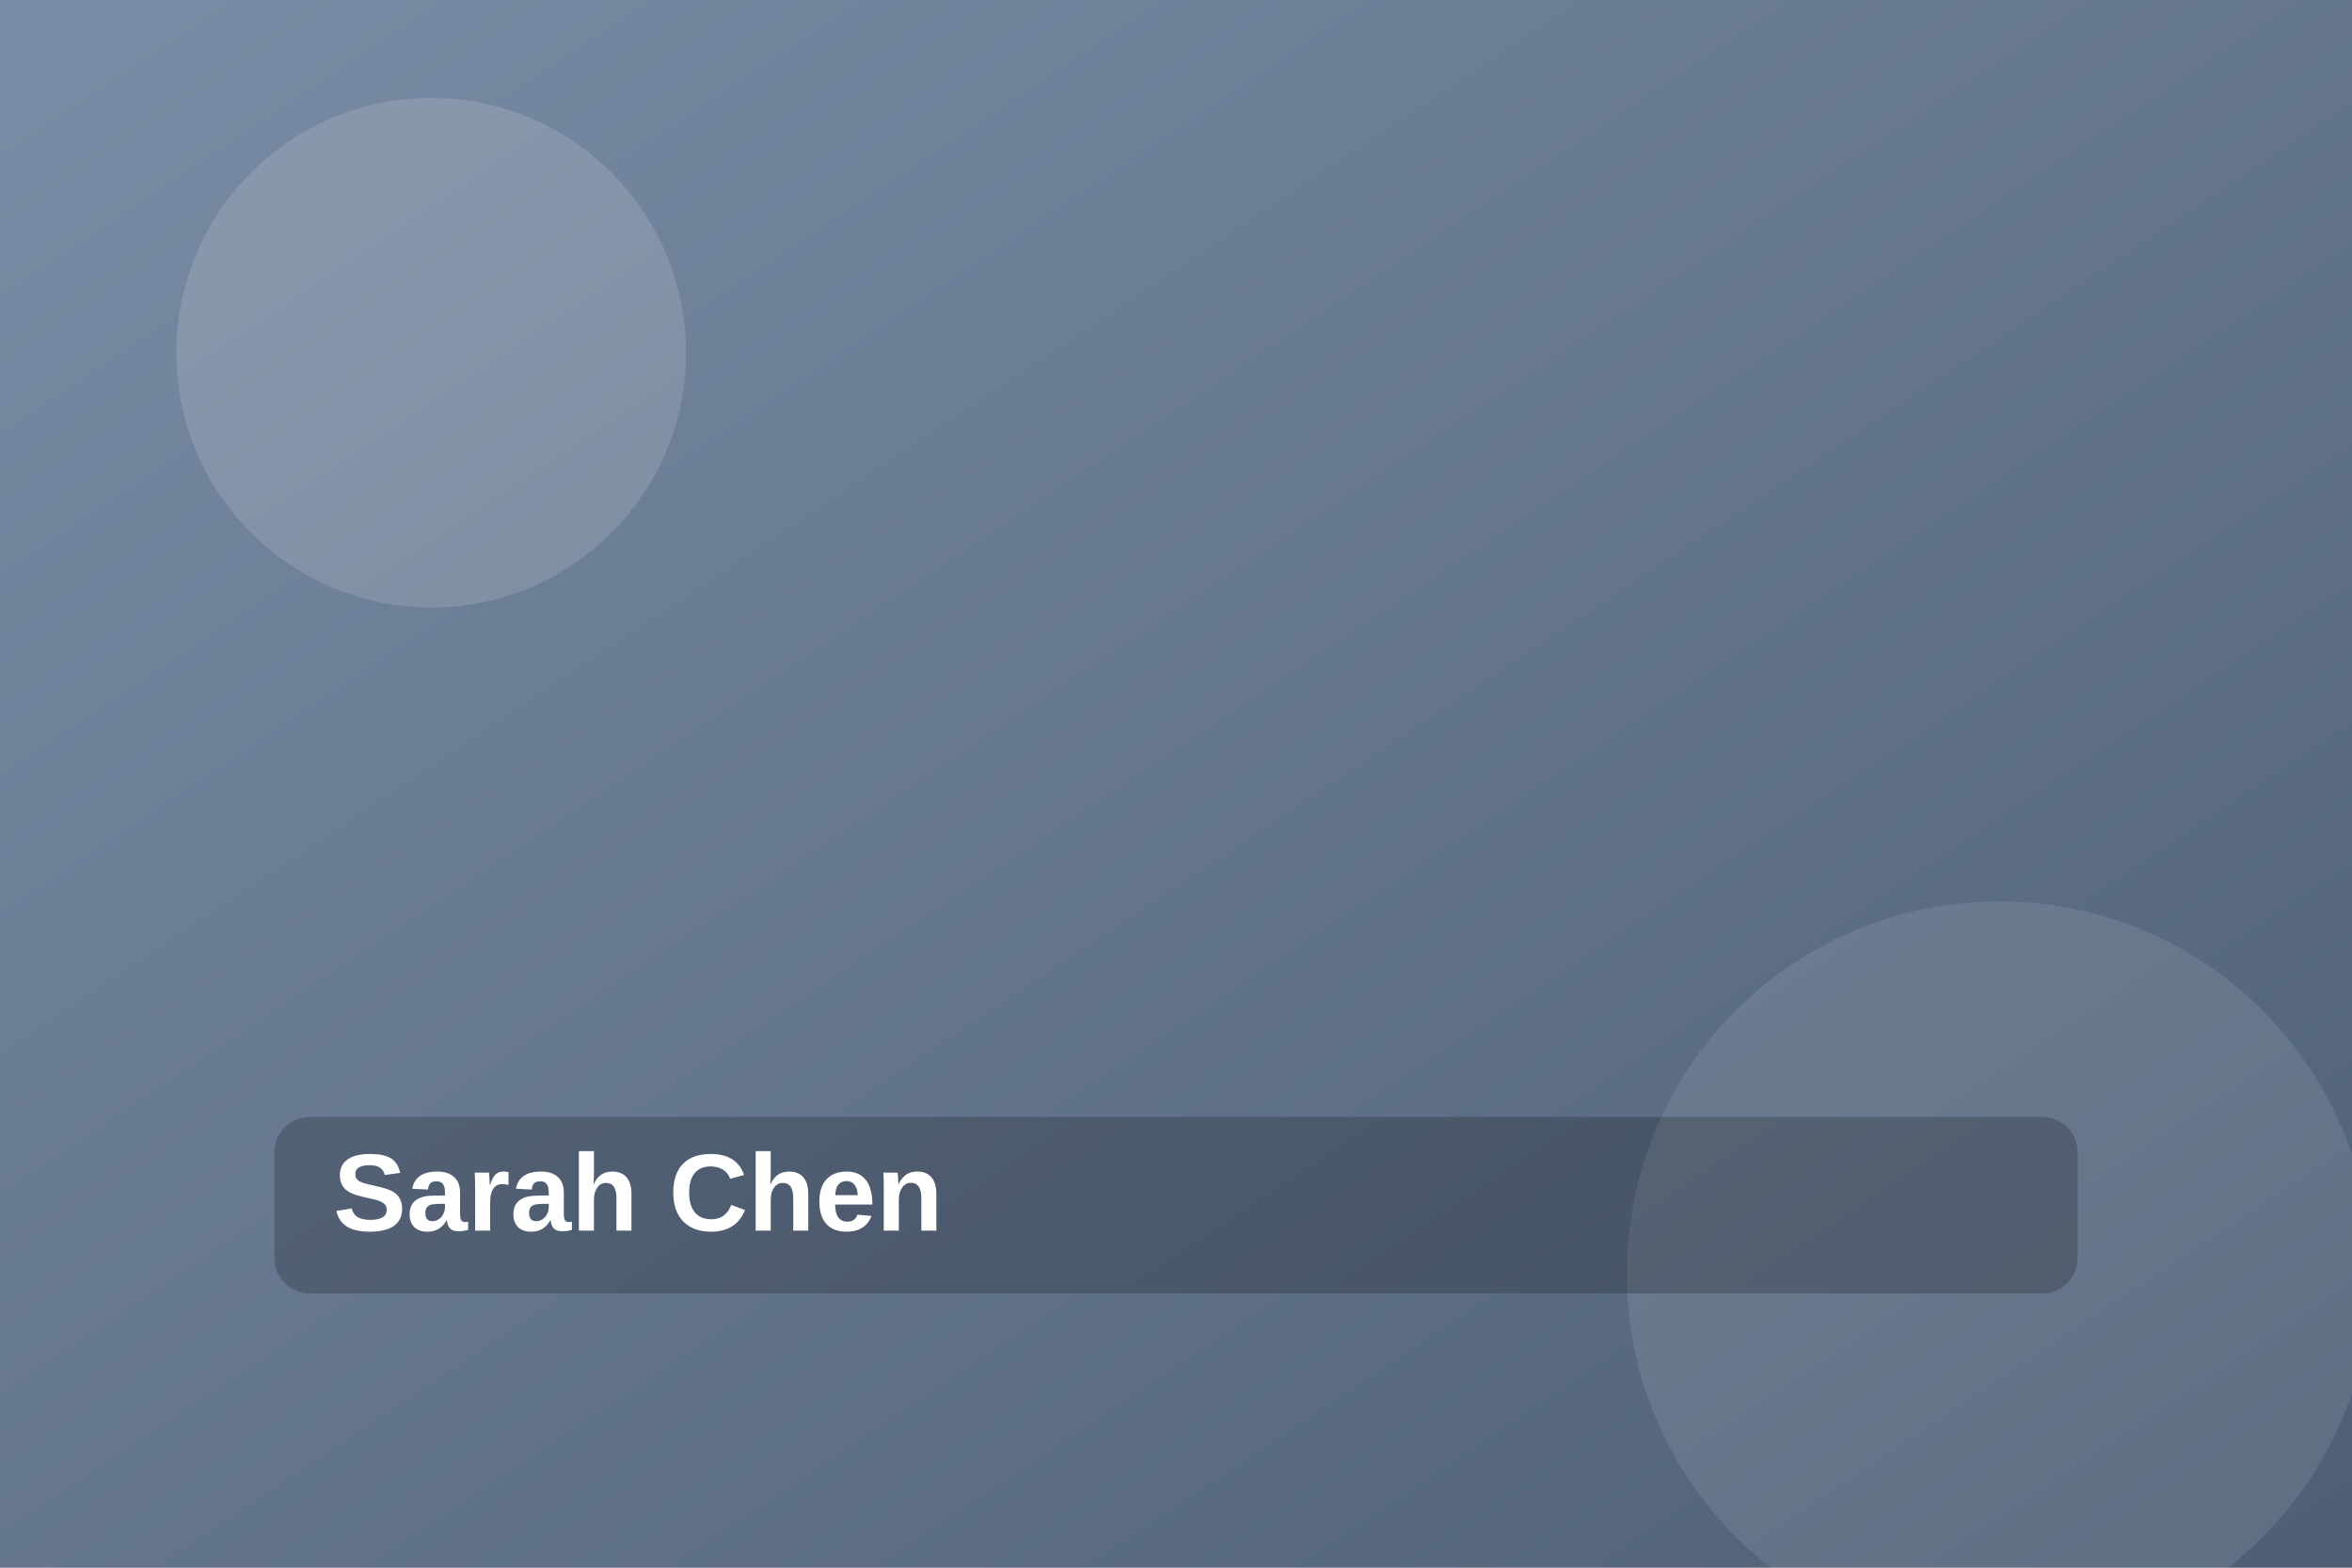
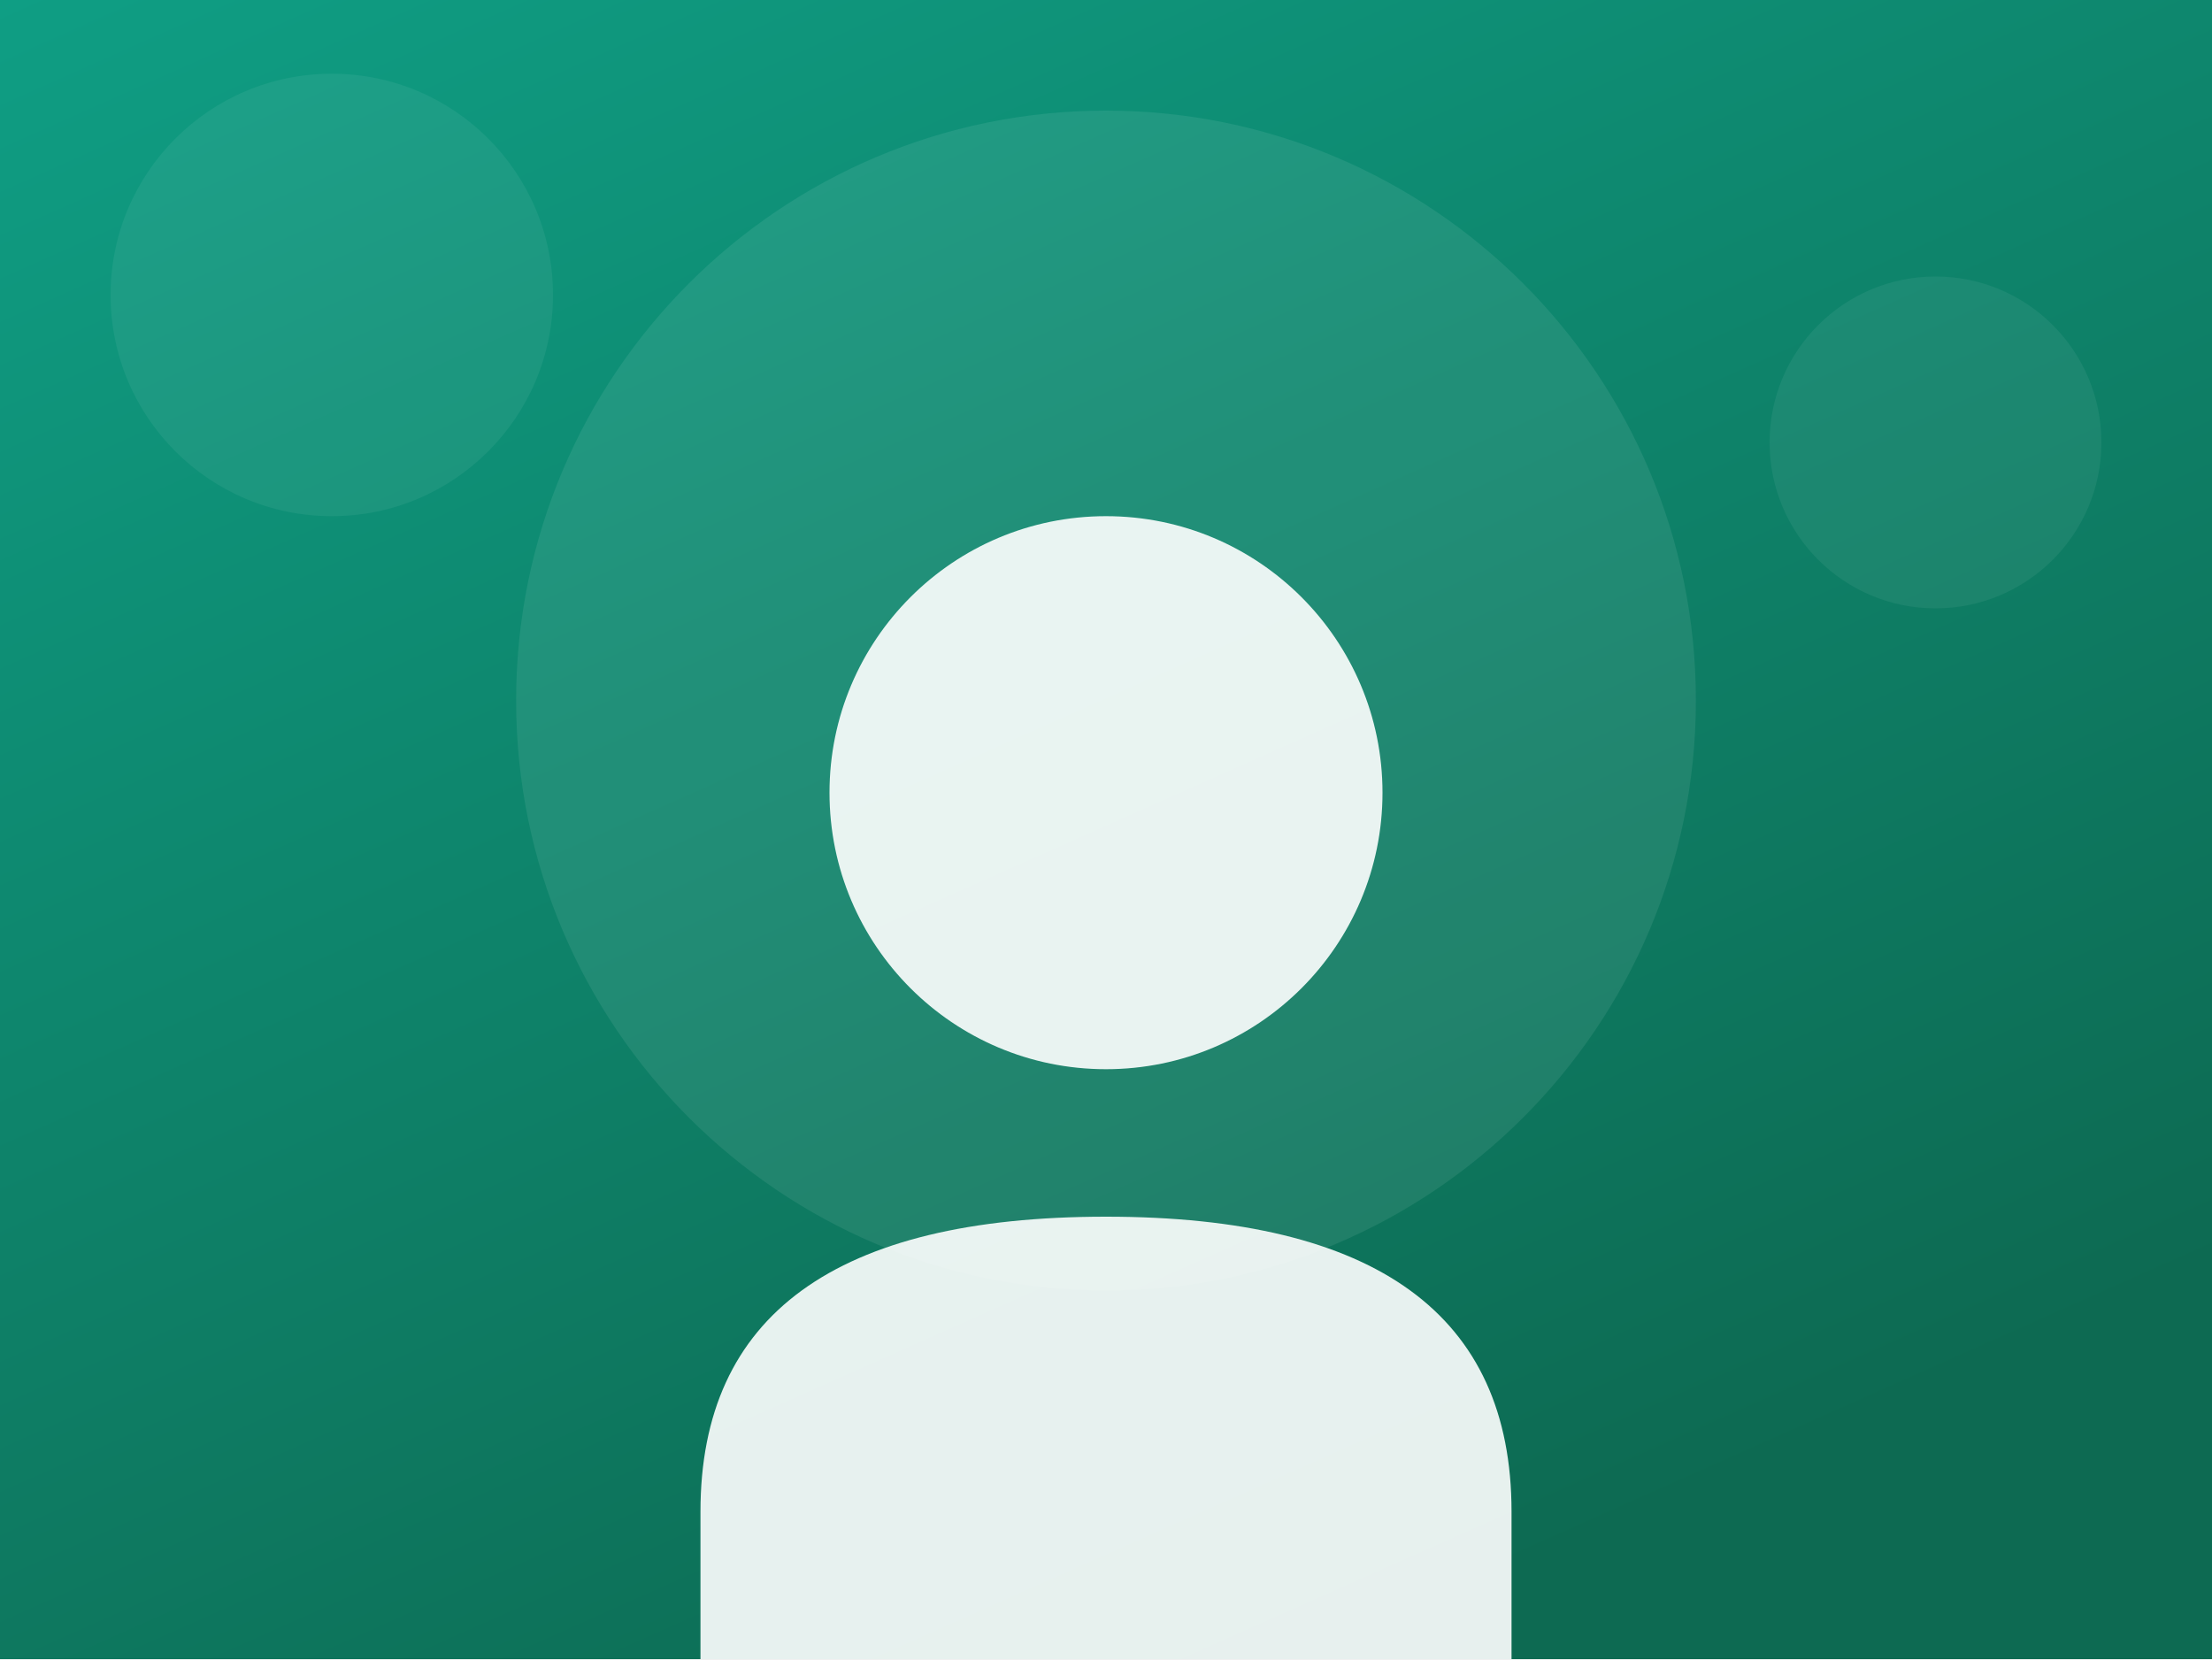
- <svg xmlns="http://www.w3.org/2000/svg" width="1200" height="800" viewBox="0 0 1200 800" role="img" aria-label="Sarah Chen">
+ <svg xmlns="http://www.w3.org/2000/svg" width="1200" height="900" viewBox="0 0 1200 900" role="img" aria-label="Sarah Chen">
  <defs>
-     <linearGradient id="g" x1="0" y1="0" x2="1" y2="1">
-       <stop offset="0%" stop-color="#7b8da6" />
-       <stop offset="100%" stop-color="#4d5e75" />
+     <linearGradient id="t1" x1="0" y1="0" x2="0.6" y2="1">
+       <stop offset="0%" stop-color="#0f9e84" />
+       <stop offset="100%" stop-color="#0d6a52" />
    </linearGradient>
  </defs>
-   <rect width="1200" height="800" fill="url(#g)" />
-   <circle cx="220" cy="180" r="130" fill="rgba(255,255,255,0.13)" />
-   <circle cx="1020" cy="650" r="190" fill="rgba(255,255,255,0.1)" />
-   <rect x="140" y="570" width="920" height="90" rx="18" fill="rgba(0,0,0,0.2)" />
-   <text x="170" y="628" fill="white" font-size="56" font-family="Arial, Helvetica, sans-serif" font-weight="700">Sarah Chen</text>
+   <rect width="1200" height="900" fill="url(#t1)" />
+   <circle cx="600" cy="380" r="320" fill="rgba(255,255,255,0.08)" />
+   <circle cx="180" cy="160" r="120" fill="rgba(255,255,255,0.06)" />
+   <circle cx="1050" cy="240" r="90" fill="rgba(255,255,255,0.06)" />
+   <circle cx="600" cy="430" r="150" fill="rgba(255,255,255,0.9)" />
+   <path d="M380 900 V820 Q380 660 600 660 Q820 660 820 820 V900 Z" fill="rgba(255,255,255,0.9)" />
</svg>
